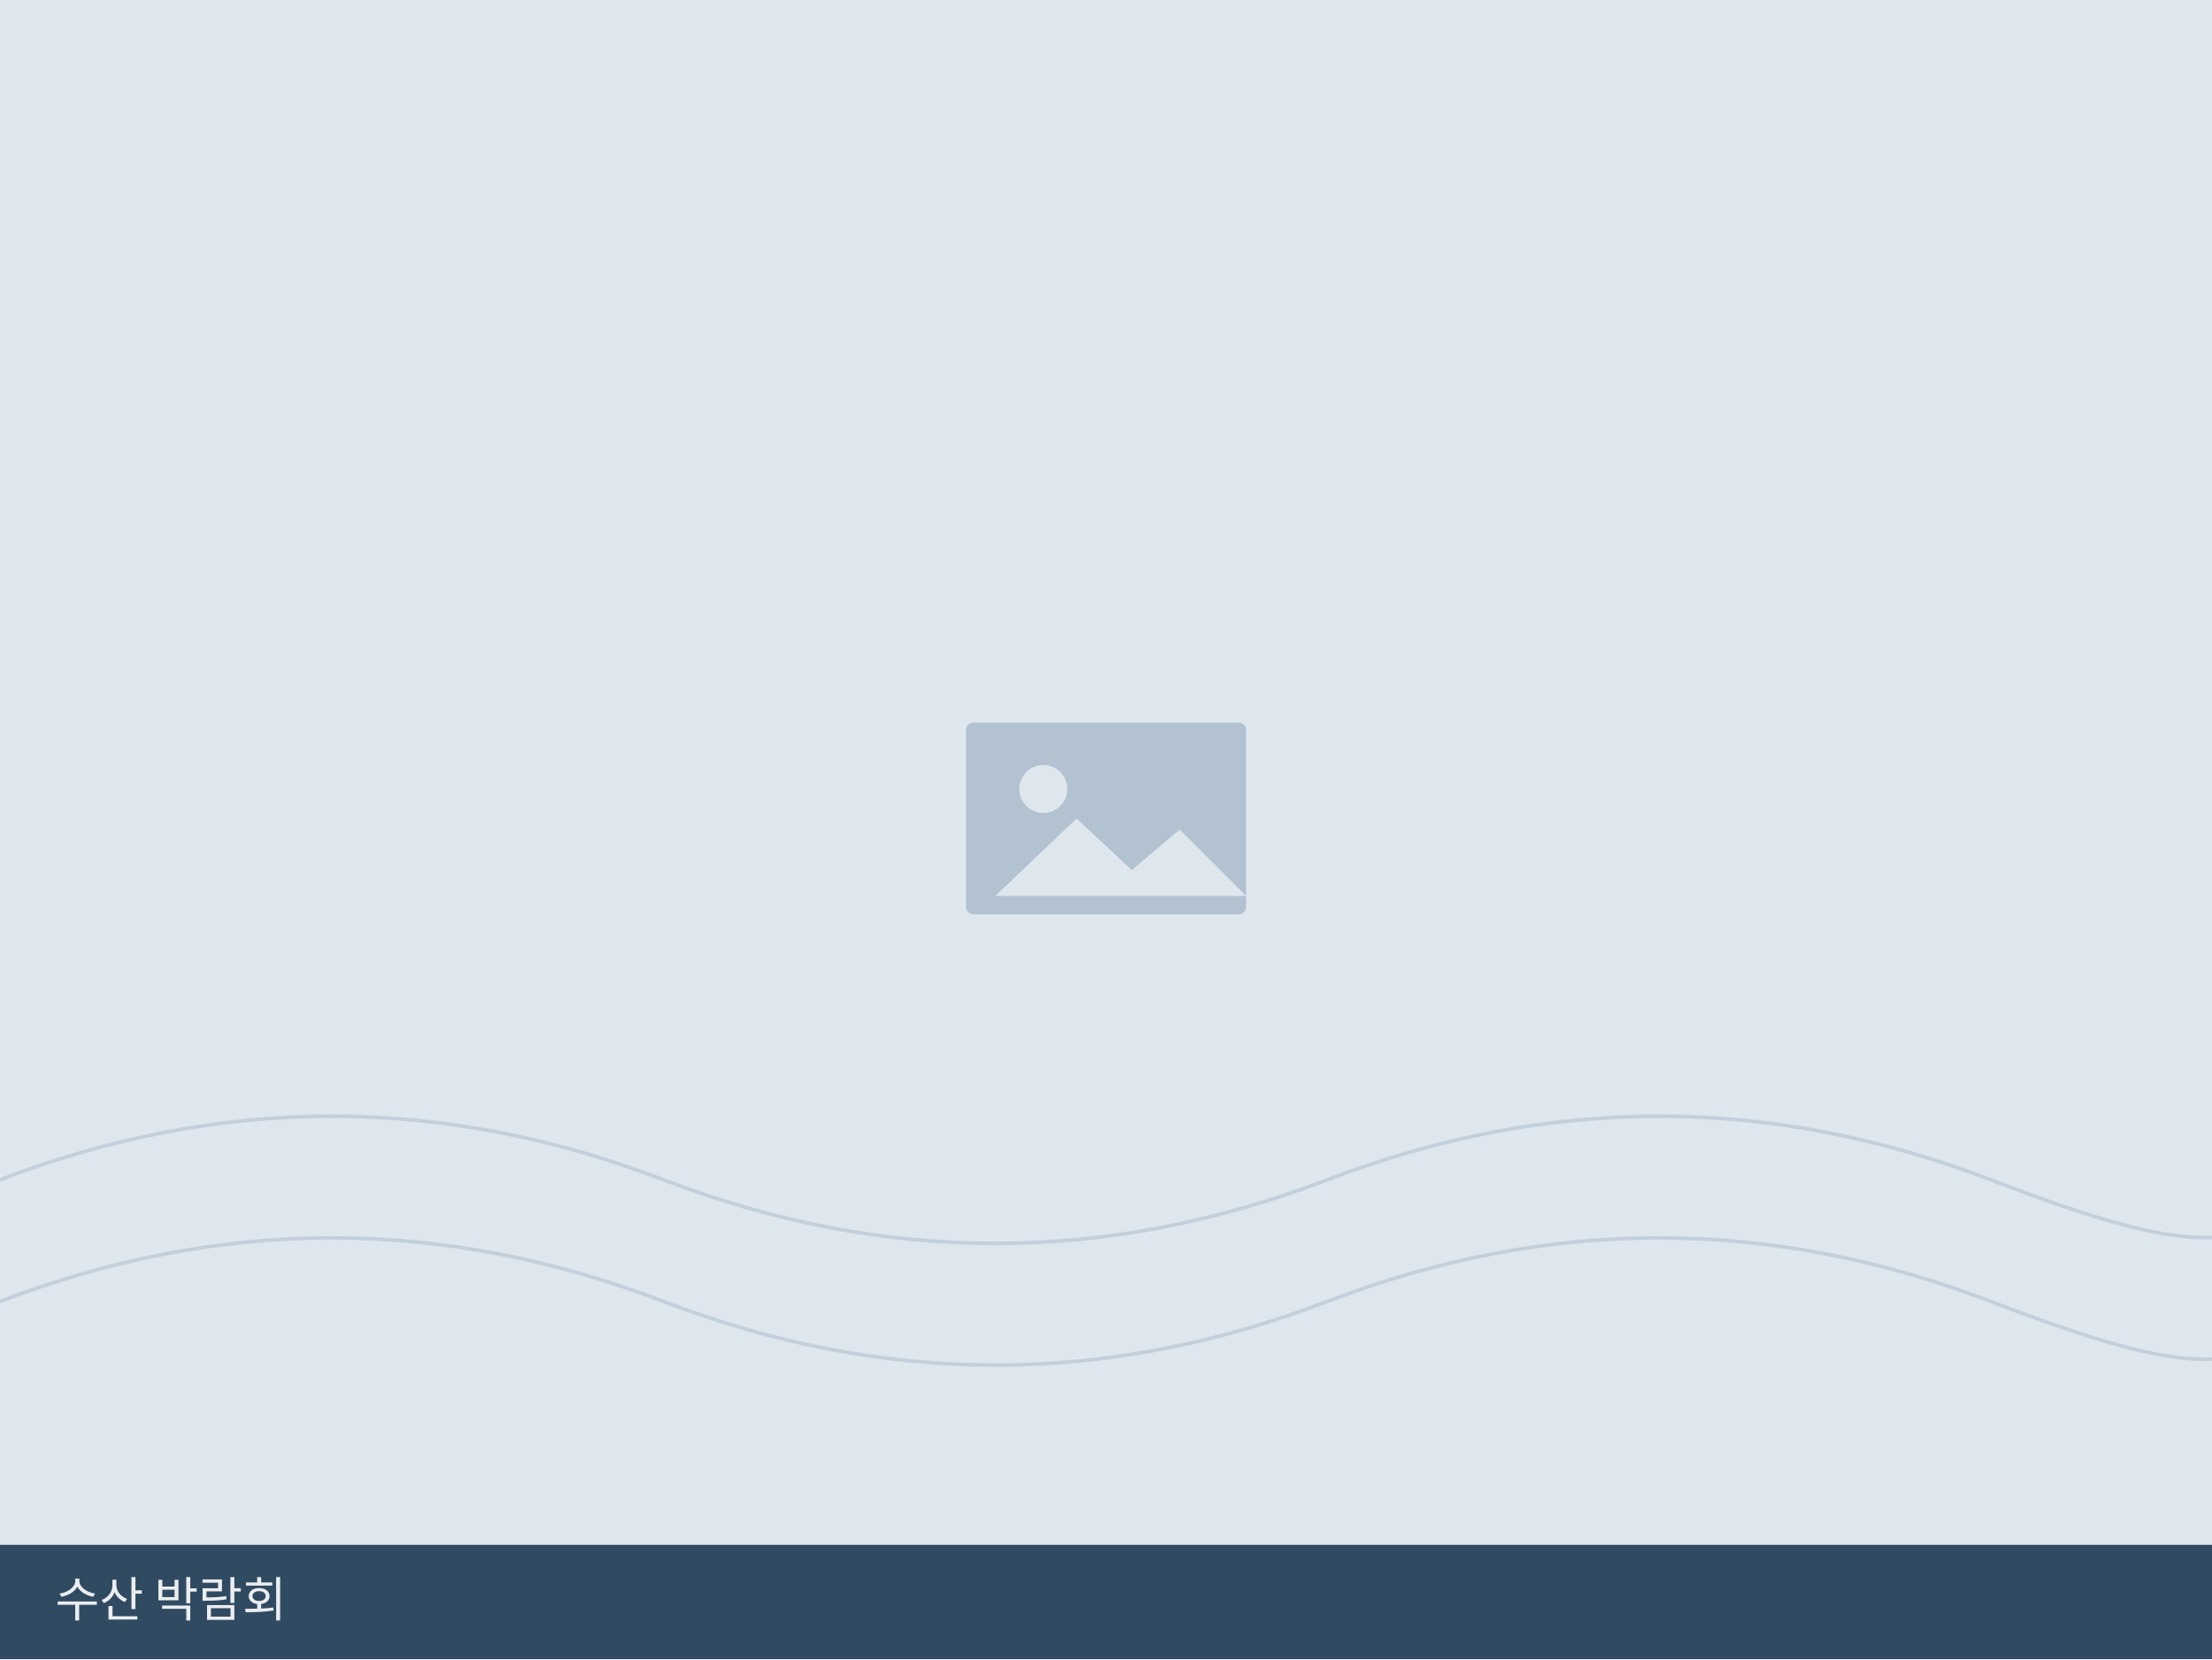
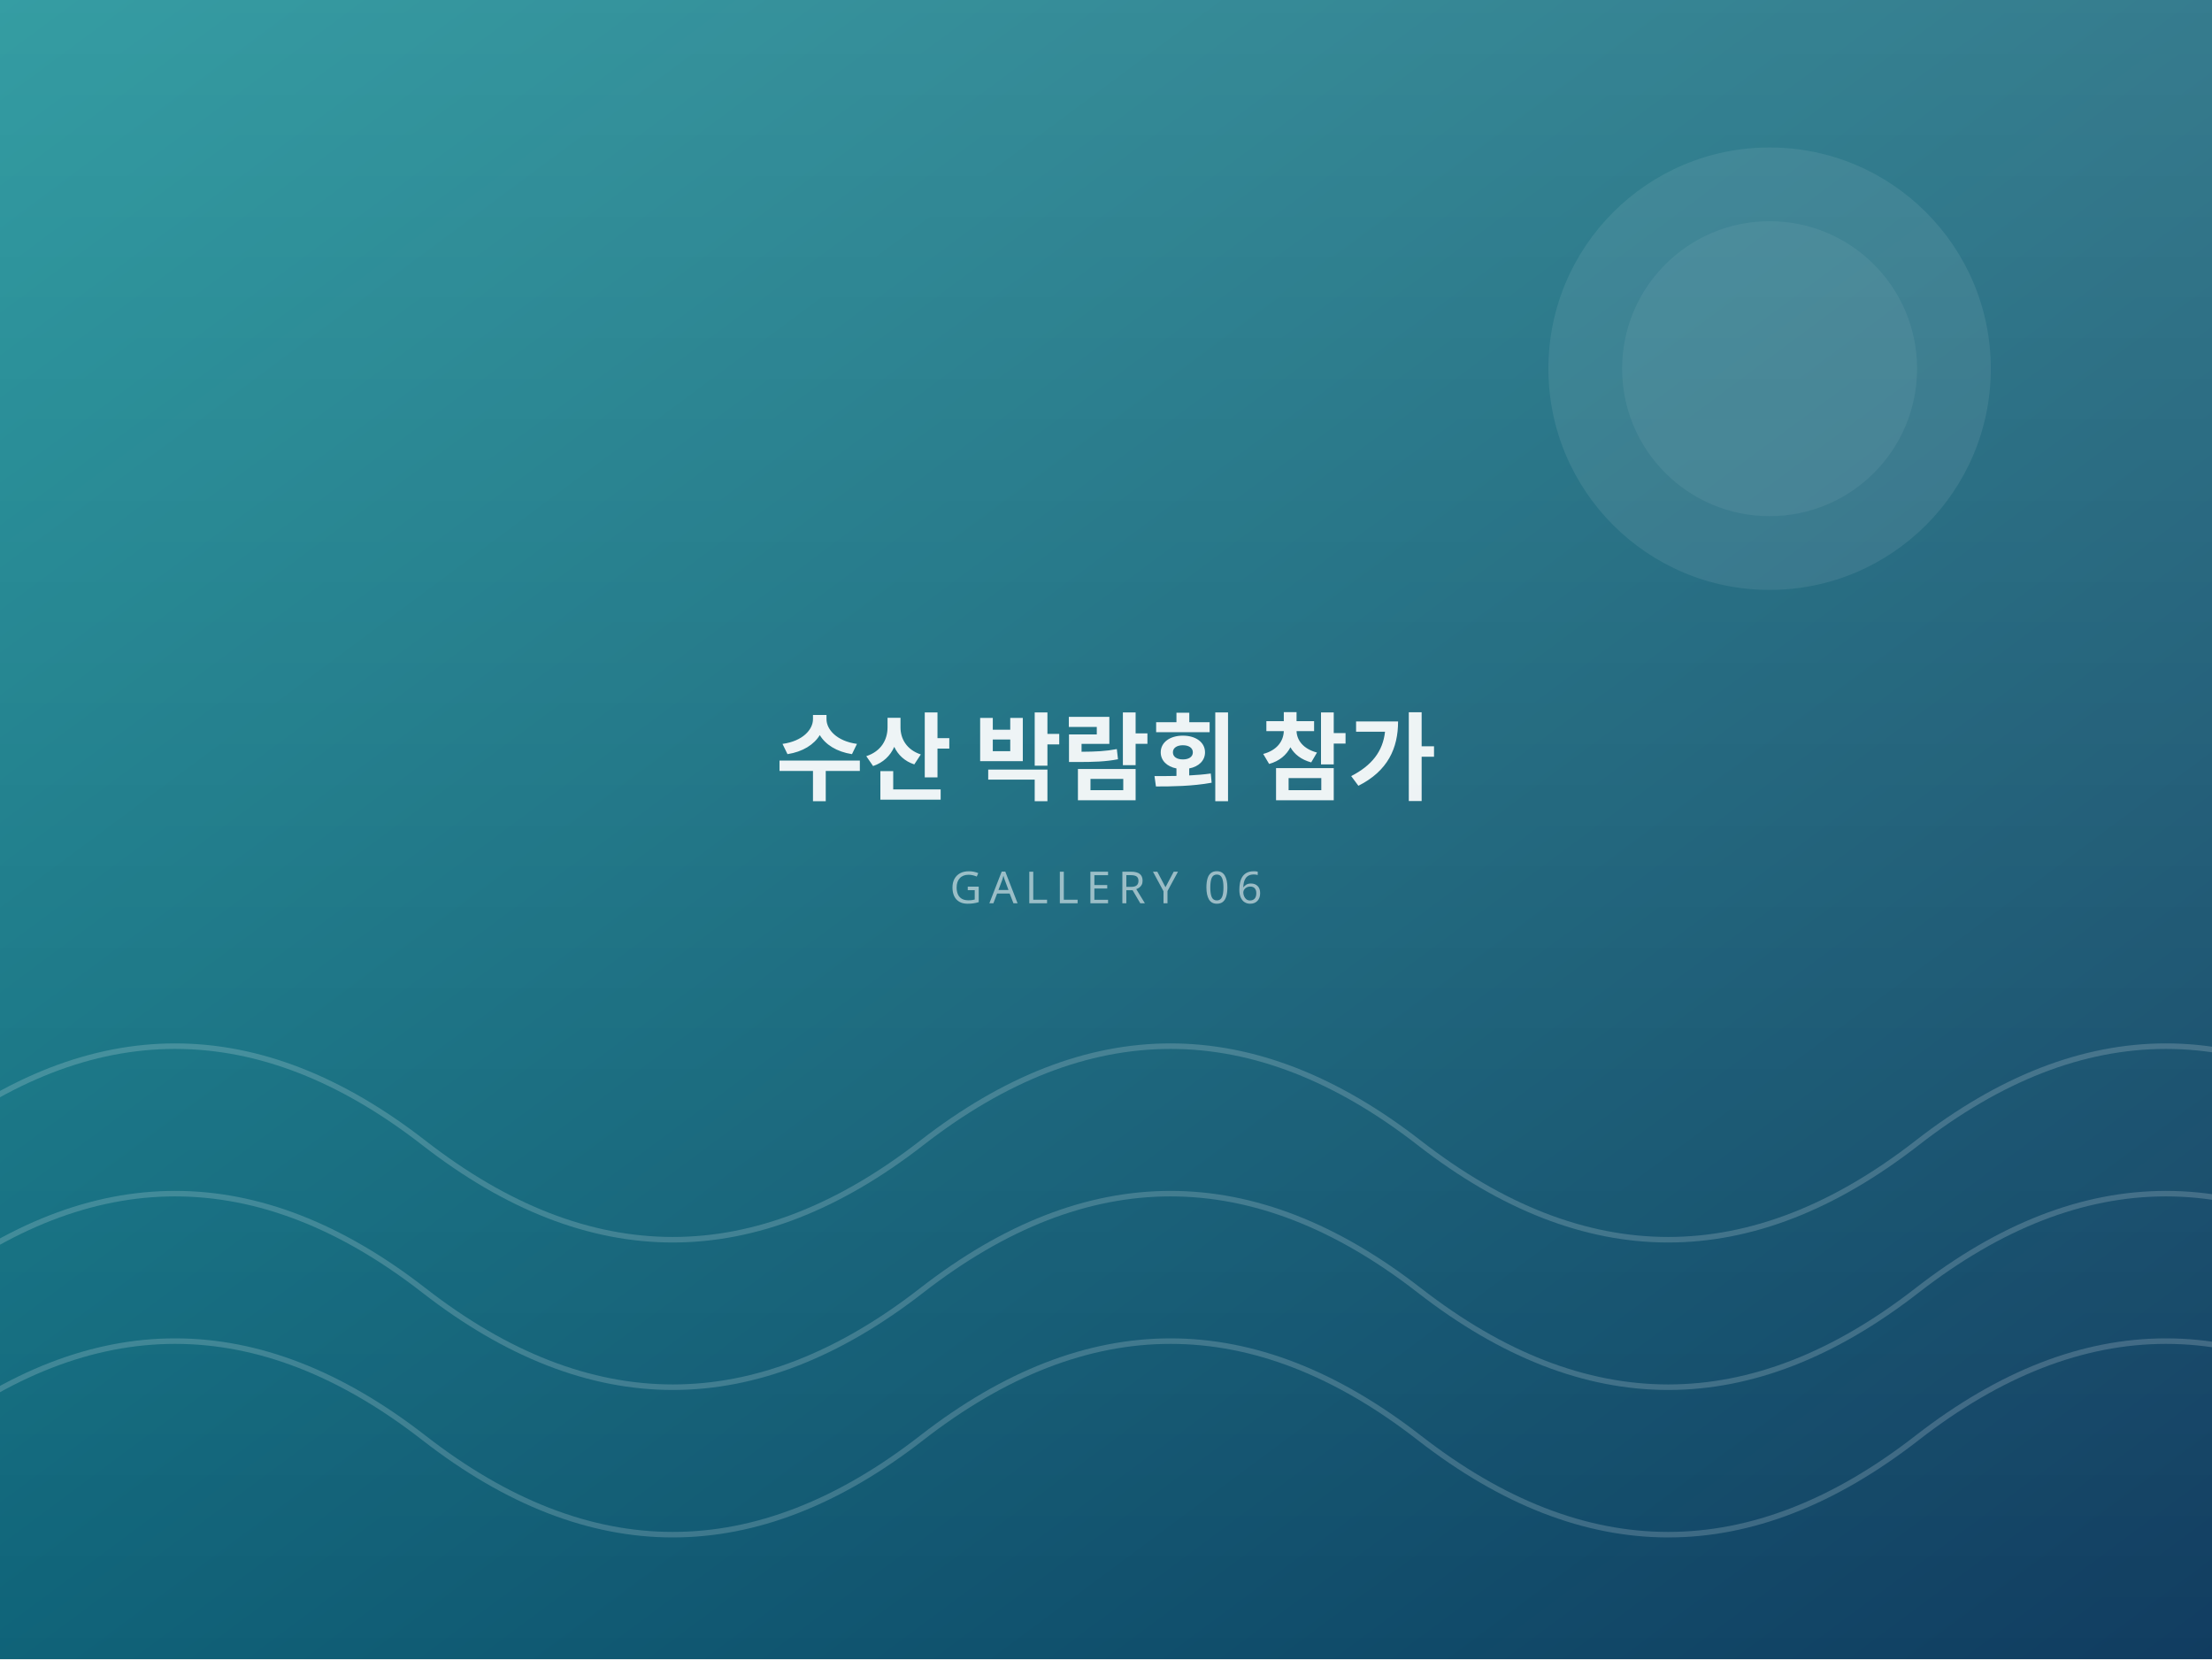
- <svg xmlns="http://www.w3.org/2000/svg" viewBox="0 0 1200 900" width="1200" height="900" role="img" aria-label="수산 박람회">
-   <rect width="1200" height="900" fill="#dfe7ee" />
-   <g fill="none" stroke="#c3d0dc" stroke-width="2">
-     <path d="M0 640c120-46 240-46 360 0s240 46 360 0 240-46 360 0 120 30 180 22" />
-     <path d="M0 706c120-46 240-46 360 0s240 46 360 0 240-46 360 0 120 30 180 22" />
+ <svg xmlns="http://www.w3.org/2000/svg" viewBox="0 0 1200 900" width="1200" height="900" role="img" aria-label="수산 박람회 참가">
+   <defs>
+     <linearGradient id="g" x1="0" y1="0" x2="1" y2="1">
+       <stop offset="0" stop-color="#0e8a91" />
+       <stop offset="1" stop-color="#113c60" />
+     </linearGradient>
+     <linearGradient id="s" x1="0" y1="0" x2="0" y2="1">
+       <stop offset="0" stop-color="#ffffff" stop-opacity=".16" />
+       <stop offset="1" stop-color="#ffffff" stop-opacity="0" />
+     </linearGradient>
+   </defs>
+   <rect width="1200" height="900" fill="url(#g)" />
+   <rect width="1200" height="900" fill="url(#s)" />
+   <g fill="none" stroke="#ffffff" stroke-opacity=".18" stroke-width="3">
+     <path d="M-40 620c90-70 180-70 270 0s180 70 270 0 180-70 270 0 180 70 270 0 180-70 270 0" />
+     <path d="M-40 700c90-70 180-70 270 0s180 70 270 0 180-70 270 0 180 70 270 0 180-70 270 0" />
+     <path d="M-40 780c90-70 180-70 270 0s180 70 270 0 180-70 270 0 180 70 270 0 180-70 270 0" />
  </g>
-   <g fill="#b3c2d0">
-     <rect x="524" y="392" width="152" height="104" rx="4" />
-     <circle cx="566" cy="428" r="13" fill="#dfe7ee" />
-     <path d="M540 486l44-42 30 28 26-22 36 36z" fill="#dfe7ee" />
-   </g>
-   <rect x="0" y="838" width="1200" height="62" fill="#0a2942" fill-opacity=".82" />
-   <text x="30" y="877" fill="#ffffff" fill-opacity=".9" font-family="'Apple SD Gothic Neo','Malgun Gothic',sans-serif" font-size="26">수산 박람회</text>
+   <circle cx="960" cy="200" r="120" fill="#ffffff" fill-opacity=".08" />
+   <circle cx="960" cy="200" r="80" fill="#ffffff" fill-opacity=".06" />
+   <text x="600" y="430" text-anchor="middle" fill="#ffffff" fill-opacity=".92" font-family="'Apple SD Gothic Neo','Malgun Gothic',sans-serif" font-size="52" font-weight="700">수산 박람회 참가</text>
+   <text x="600" y="490" text-anchor="middle" fill="#ffffff" fill-opacity=".55" font-family="'Apple SD Gothic Neo','Malgun Gothic',sans-serif" font-size="24" letter-spacing="4">GALLERY 06</text>
</svg>
